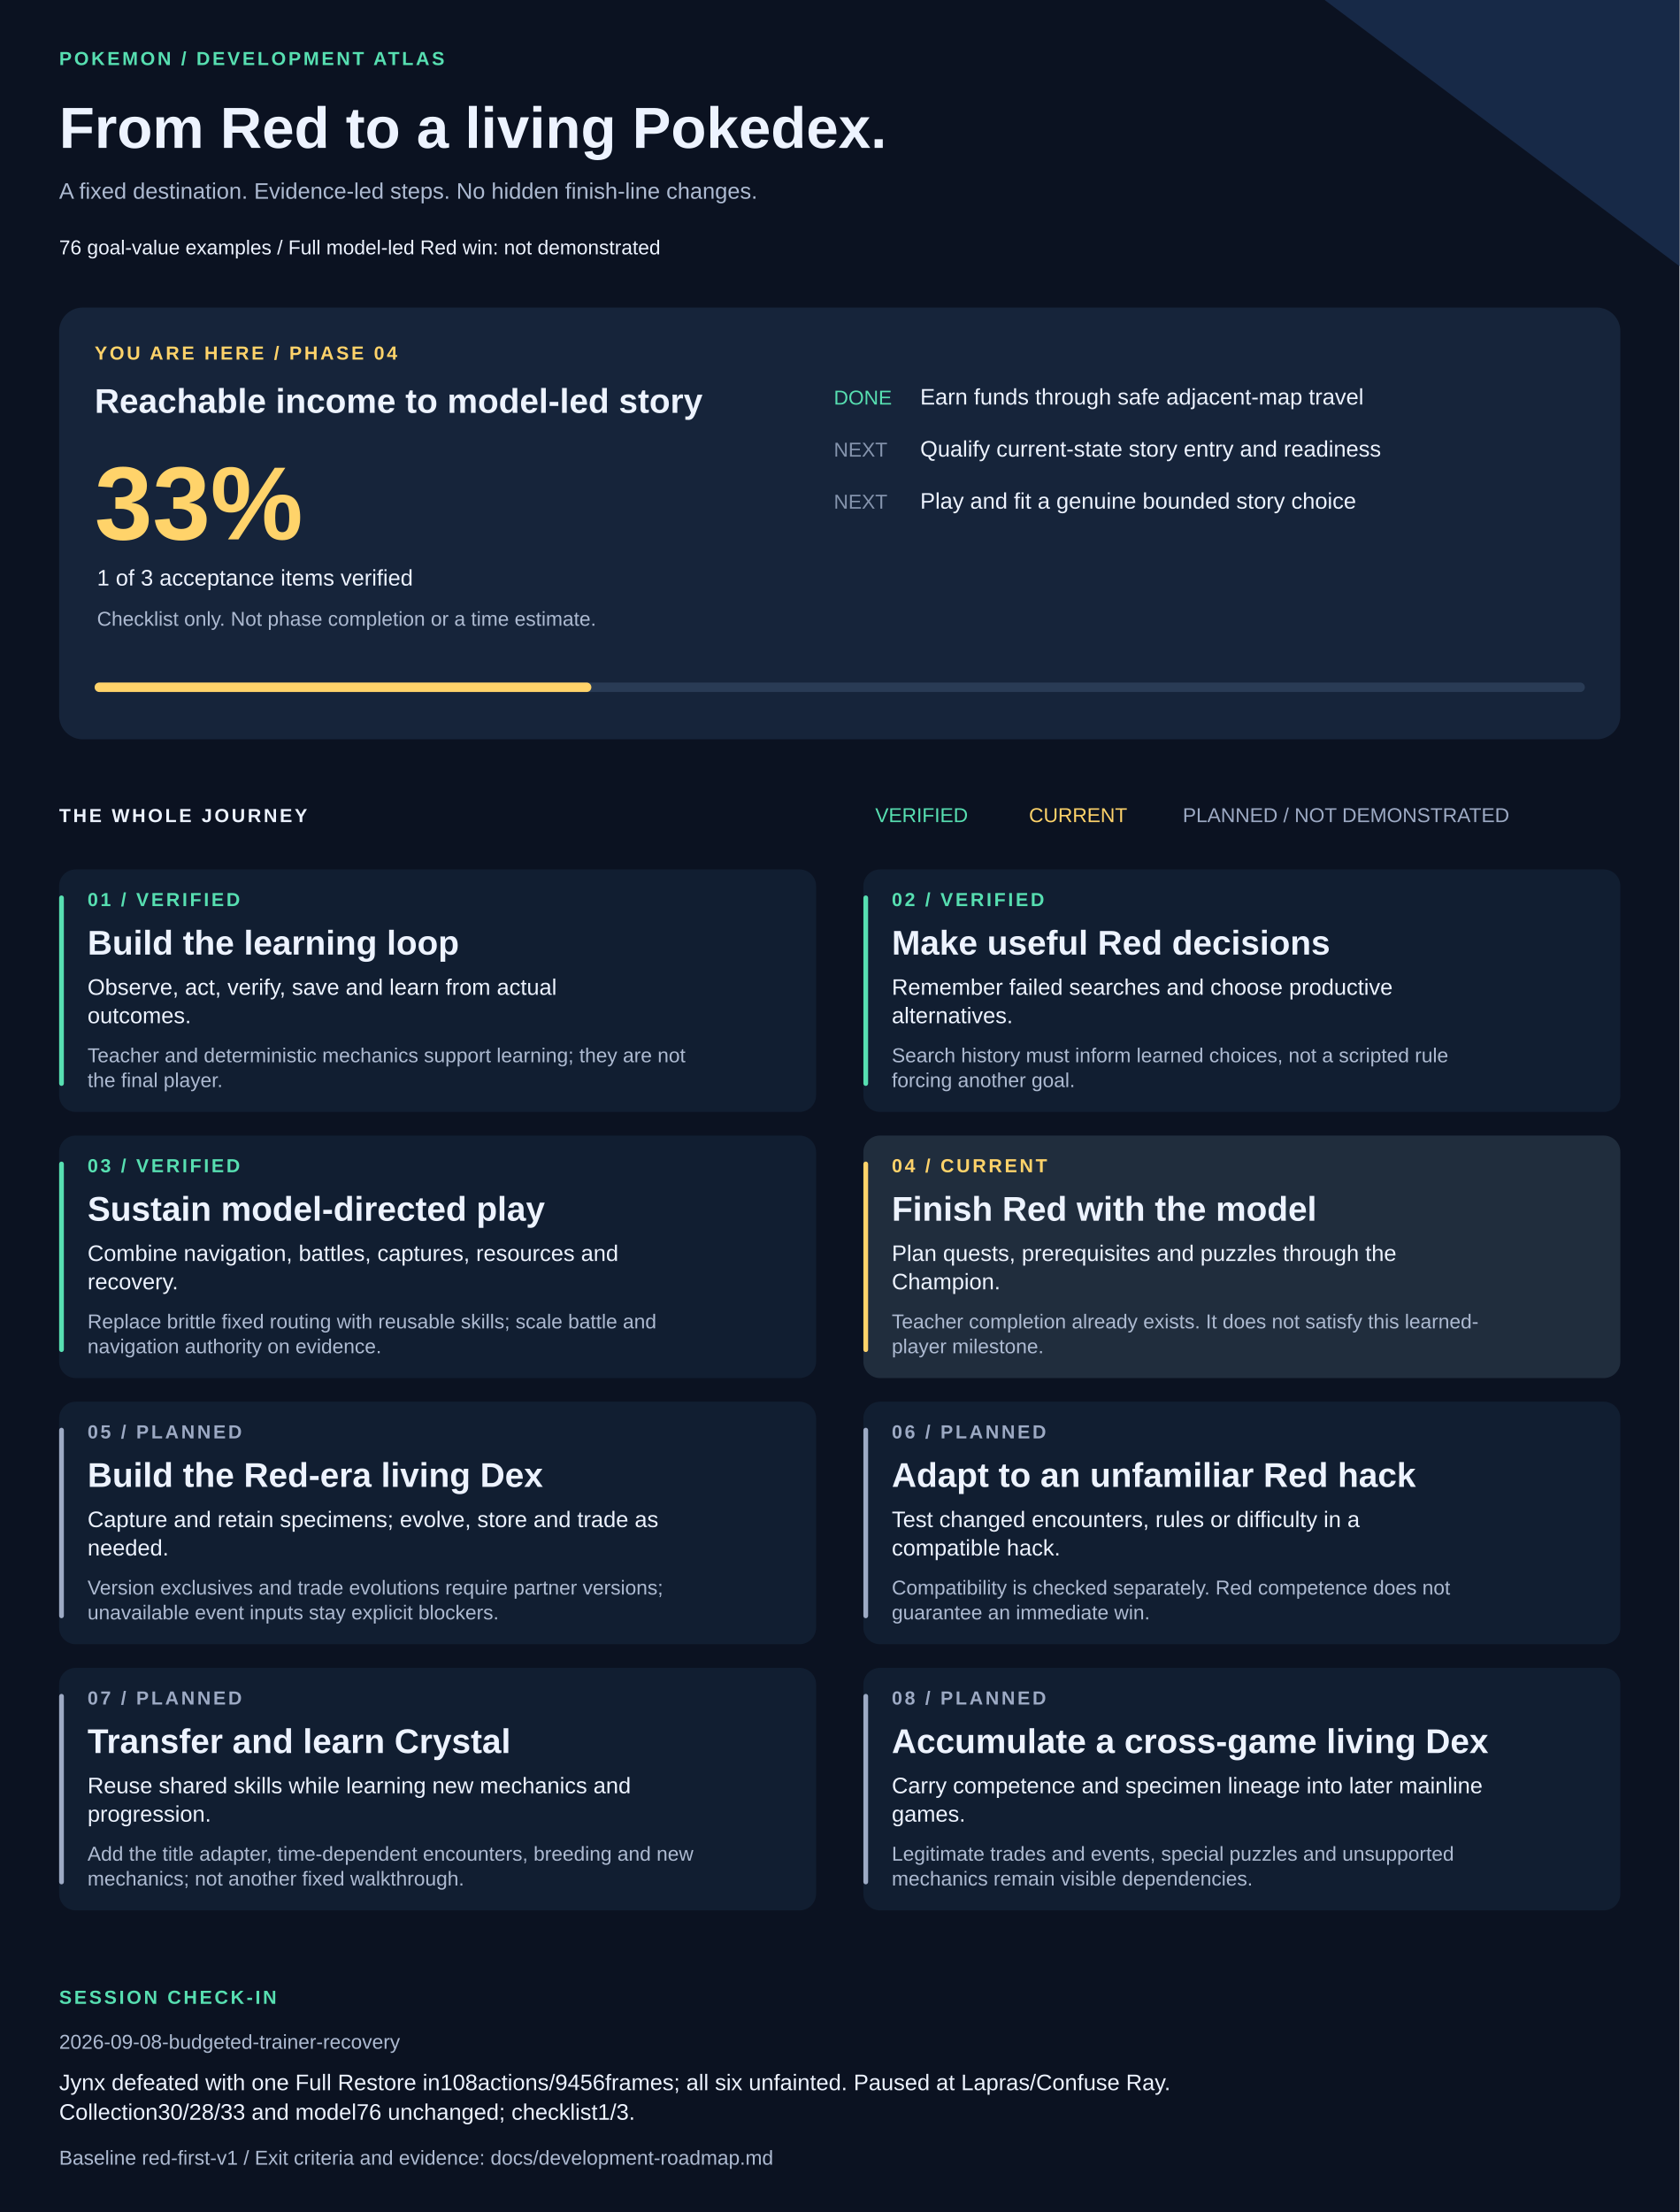
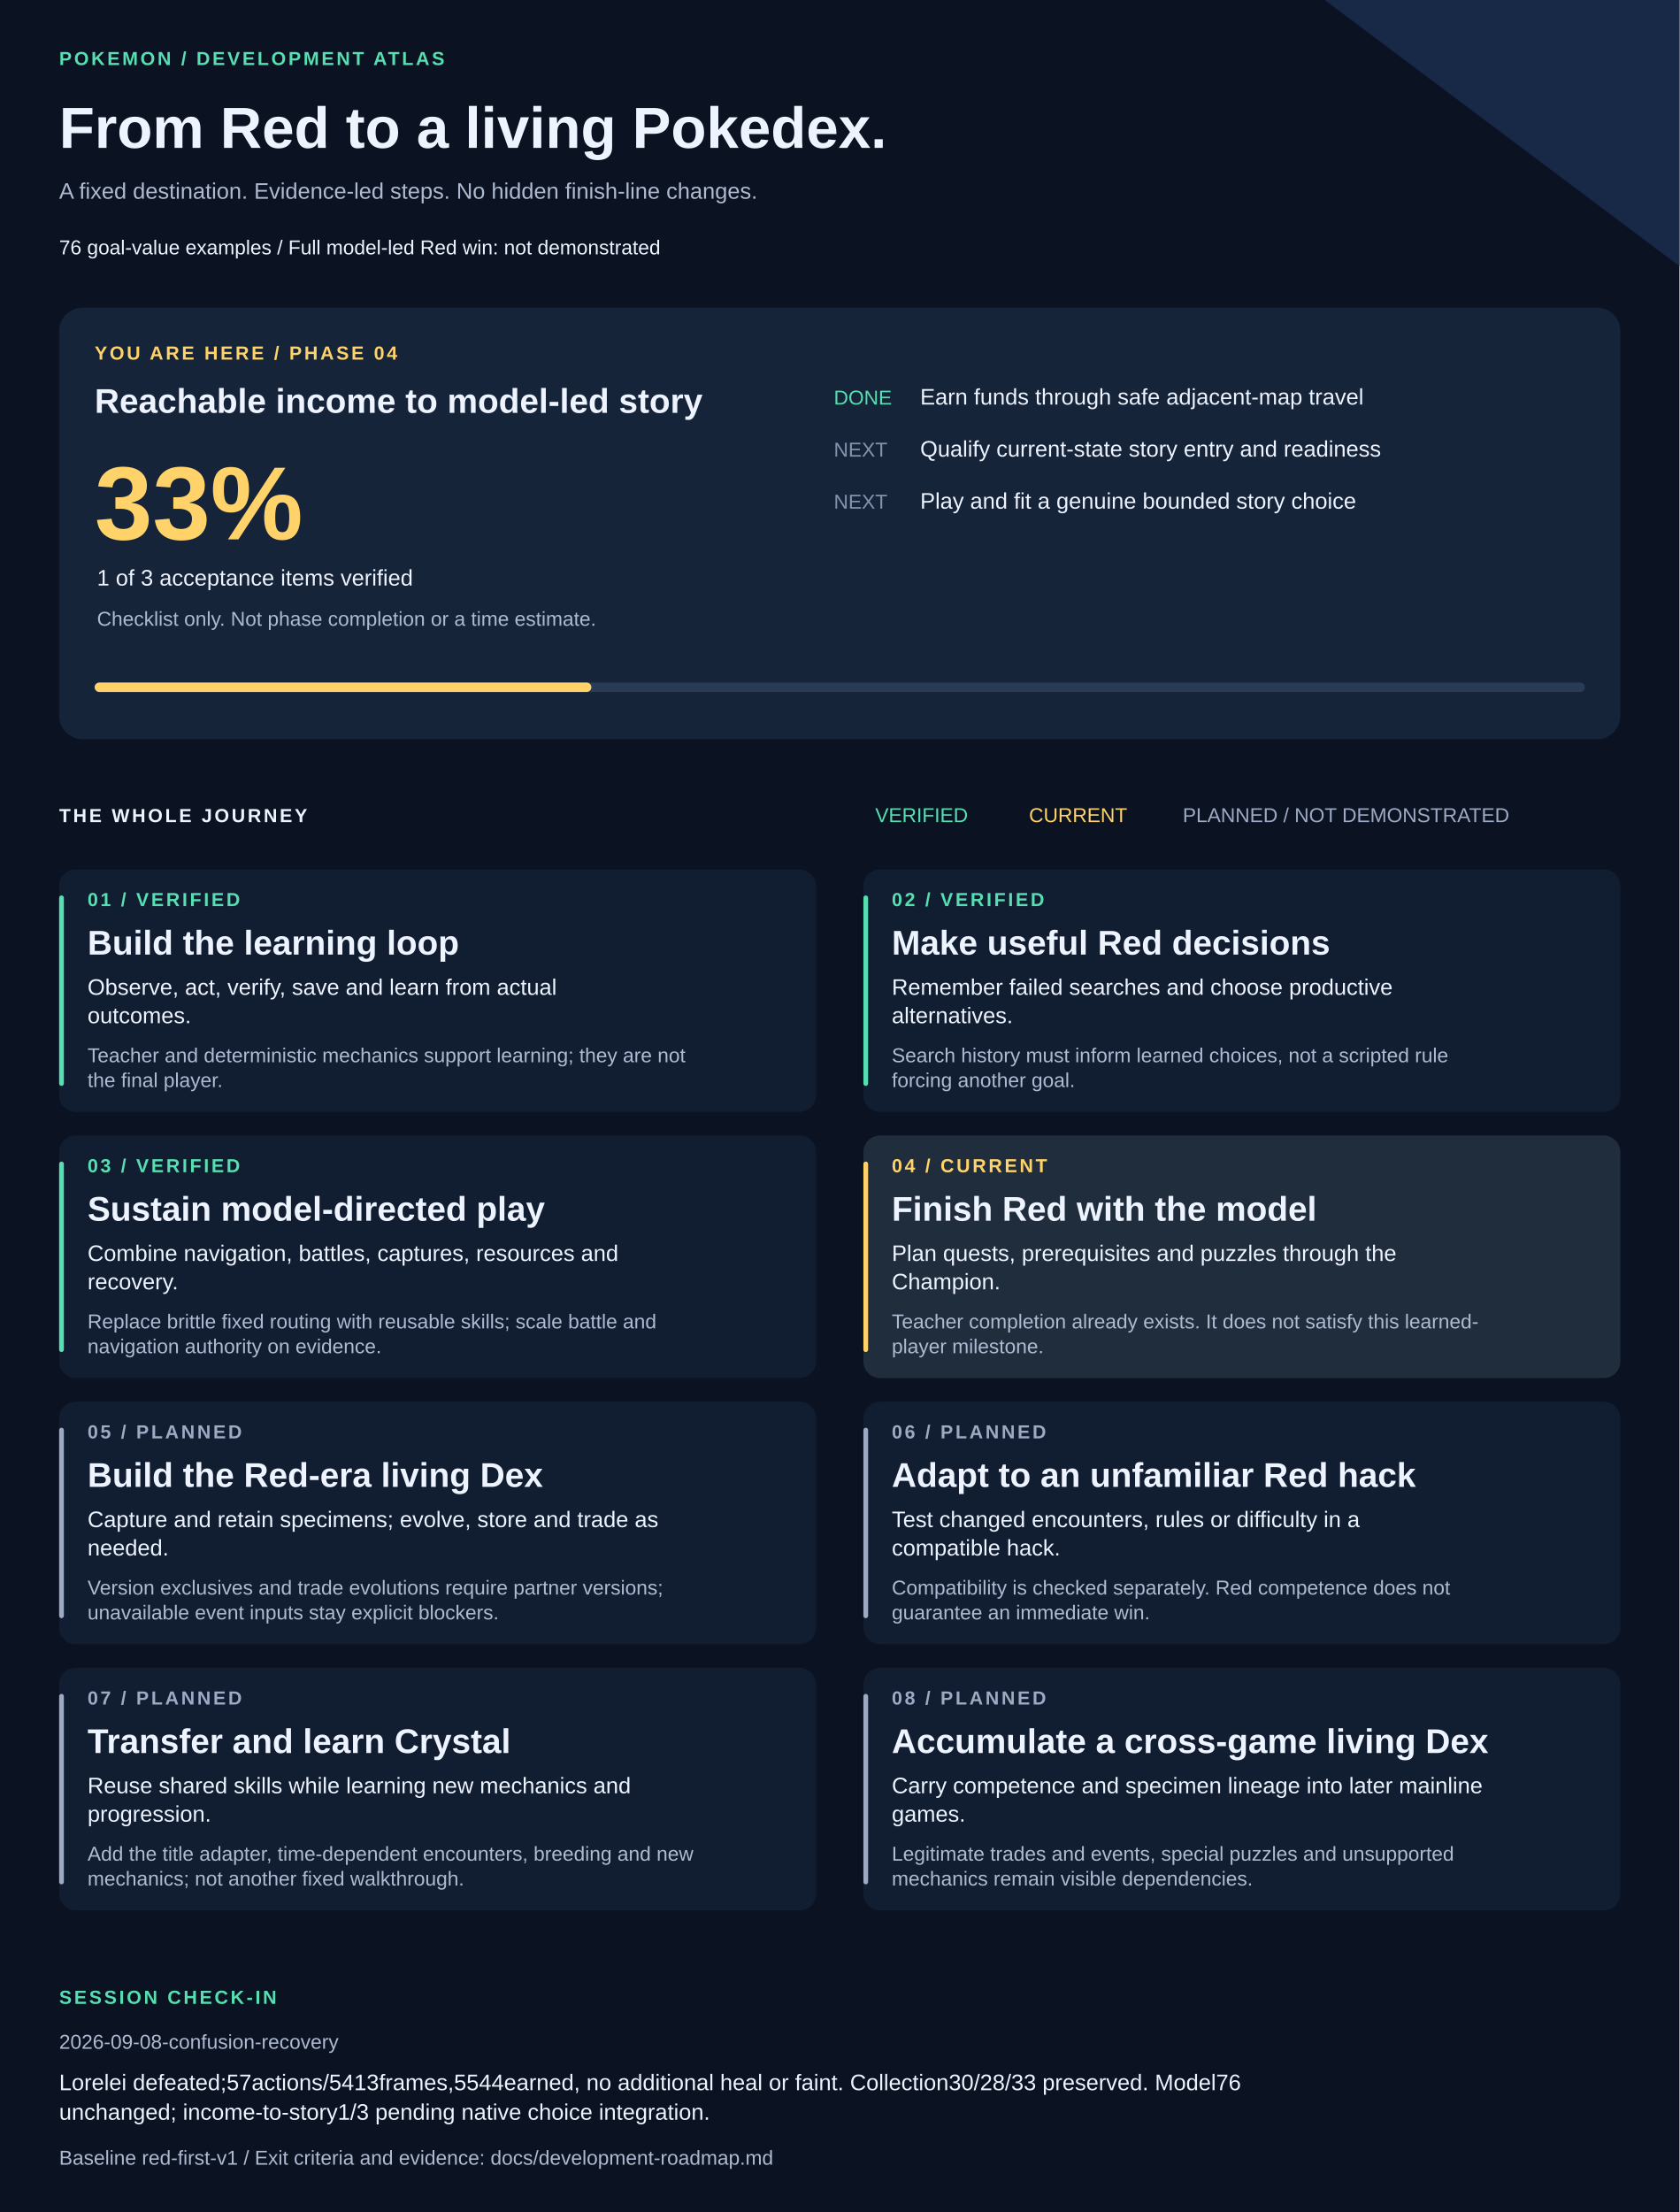
<svg xmlns="http://www.w3.org/2000/svg" width="1420" height="1870" viewBox="0 0 1420 1870" role="img" aria-labelledby="title description">
  <style>text{font-family:Arial,Helvetica,sans-serif;fill:#edf3ff}.muted{fill:#adbad1}.eyebrow{font-size:16px;letter-spacing:2px;font-weight:bold}.heading{font-size:29px;font-weight:bold}.body{font-size:19px}.small{font-size:17px}</style>
  <rect width="1420" height="1870" fill="#0b1221" />
  <path d="M1120 0H1420V225Z" fill="#172947" />
  <text x="50" y="55" class="eyebrow" style="fill:#57dfb1">POKEMON / DEVELOPMENT ATLAS</text>
  <text x="50" y="125" style="font-size:49px;font-weight:bold">From Red to a living Pokedex.</text>
  <text x="50" y="168" class="body muted">A fixed destination. Evidence-led steps. No hidden finish-line changes.</text>
  <text x="50" y="215" class="small">76 goal-value examples  /  Full model-led Red win: not demonstrated</text>
  <rect x="50" y="260" width="1320" height="365" rx="20" fill="#16243a" />
  <text x="80" y="304" class="eyebrow" style="fill:#ffd36a">YOU ARE HERE / PHASE 04</text>
  <text x="80" y="349" class="heading">Reachable income to model-led story</text>
  <text x="80" y="456" style="font-size:88px;font-weight:bold;fill:#ffd36a">33%</text>
  <text x="82" y="495" class="body">1 of 3 acceptance items verified</text>
  <text x="82" y="529" class="small muted">Checklist only. Not phase completion or a time estimate.</text>
  <text x="705" y="342" class="small" style="fill:#57dfb1">DONE</text>
  <text x="778" y="342" class="body">Earn funds through safe adjacent-map travel</text>
  <text x="705" y="386" class="small" style="fill:#8594ad">NEXT</text>
  <text x="778" y="386" class="body">Qualify current-state story entry and readiness</text>
  <text x="705" y="430" class="small" style="fill:#8594ad">NEXT</text>
  <text x="778" y="430" class="body">Play and fit a genuine bounded story choice</text>
  <rect x="80" y="577" width="1260" height="8" rx="4" fill="#293b55" />
  <rect x="80" y="577" width="420" height="8" rx="4" fill="#ffd36a" />
  <text x="50" y="695" class="eyebrow">THE WHOLE JOURNEY</text>
  <text x="740" y="695" class="small" style="fill:#57dfb1">VERIFIED</text>
  <text x="870" y="695" class="small" style="fill:#ffd36a">CURRENT</text>
  <text x="1000" y="695" class="small" style="fill:#9daac4">PLANNED / NOT DEMONSTRATED</text>
  <rect x="50" y="735" width="640" height="205" rx="14" fill="#111e31" />
  <rect x="50" y="757" width="4" height="161" rx="2" fill="#57dfb1" />
  <text x="74" y="766" class="eyebrow" style="fill:#57dfb1">01 / VERIFIED</text>
  <text x="74" y="807" class="heading">Build the learning loop</text>
  <text x="74" y="841" class="body">Observe, act, verify, save and learn from actual</text>
  <text x="74" y="865" class="body">outcomes.</text>
  <text x="74" y="898" class="small muted">Teacher and deterministic mechanics support learning; they are not</text>
  <text x="74" y="919" class="small muted">the final player.</text>
  <rect x="730" y="735" width="640" height="205" rx="14" fill="#111e31" />
  <rect x="730" y="757" width="4" height="161" rx="2" fill="#57dfb1" />
  <text x="754" y="766" class="eyebrow" style="fill:#57dfb1">02 / VERIFIED</text>
  <text x="754" y="807" class="heading">Make useful Red decisions</text>
  <text x="754" y="841" class="body">Remember failed searches and choose productive</text>
  <text x="754" y="865" class="body">alternatives.</text>
  <text x="754" y="898" class="small muted">Search history must inform learned choices, not a scripted rule</text>
  <text x="754" y="919" class="small muted">forcing another goal.</text>
  <rect x="50" y="960" width="640" height="205" rx="14" fill="#111e31" />
  <rect x="50" y="982" width="4" height="161" rx="2" fill="#57dfb1" />
  <text x="74" y="991" class="eyebrow" style="fill:#57dfb1">03 / VERIFIED</text>
  <text x="74" y="1032" class="heading">Sustain model-directed play</text>
  <text x="74" y="1066" class="body">Combine navigation, battles, captures, resources and</text>
  <text x="74" y="1090" class="body">recovery.</text>
  <text x="74" y="1123" class="small muted">Replace brittle fixed routing with reusable skills; scale battle and</text>
  <text x="74" y="1144" class="small muted">navigation authority on evidence.</text>
  <rect x="730" y="960" width="640" height="205" rx="14" fill="#202d3d" />
  <rect x="730" y="982" width="4" height="161" rx="2" fill="#ffd36a" />
  <text x="754" y="991" class="eyebrow" style="fill:#ffd36a">04 / CURRENT</text>
  <text x="754" y="1032" class="heading">Finish Red with the model</text>
  <text x="754" y="1066" class="body">Plan quests, prerequisites and puzzles through the</text>
  <text x="754" y="1090" class="body">Champion.</text>
  <text x="754" y="1123" class="small muted">Teacher completion already exists. It does not satisfy this learned-</text>
  <text x="754" y="1144" class="small muted">player milestone.</text>
  <rect x="50" y="1185" width="640" height="205" rx="14" fill="#111e31" />
  <rect x="50" y="1207" width="4" height="161" rx="2" fill="#9daac4" />
  <text x="74" y="1216" class="eyebrow" style="fill:#9daac4">05 / PLANNED</text>
  <text x="74" y="1257" class="heading">Build the Red-era living Dex</text>
  <text x="74" y="1291" class="body">Capture and retain specimens; evolve, store and trade as</text>
  <text x="74" y="1315" class="body">needed.</text>
  <text x="74" y="1348" class="small muted">Version exclusives and trade evolutions require partner versions;</text>
  <text x="74" y="1369" class="small muted">unavailable event inputs stay explicit blockers.</text>
  <rect x="730" y="1185" width="640" height="205" rx="14" fill="#111e31" />
  <rect x="730" y="1207" width="4" height="161" rx="2" fill="#9daac4" />
  <text x="754" y="1216" class="eyebrow" style="fill:#9daac4">06 / PLANNED</text>
  <text x="754" y="1257" class="heading">Adapt to an unfamiliar Red hack</text>
  <text x="754" y="1291" class="body">Test changed encounters, rules or difficulty in a</text>
  <text x="754" y="1315" class="body">compatible hack.</text>
  <text x="754" y="1348" class="small muted">Compatibility is checked separately. Red competence does not</text>
  <text x="754" y="1369" class="small muted">guarantee an immediate win.</text>
  <rect x="50" y="1410" width="640" height="205" rx="14" fill="#111e31" />
  <rect x="50" y="1432" width="4" height="161" rx="2" fill="#9daac4" />
  <text x="74" y="1441" class="eyebrow" style="fill:#9daac4">07 / PLANNED</text>
  <text x="74" y="1482" class="heading">Transfer and learn Crystal</text>
  <text x="74" y="1516" class="body">Reuse shared skills while learning new mechanics and</text>
  <text x="74" y="1540" class="body">progression.</text>
  <text x="74" y="1573" class="small muted">Add the title adapter, time-dependent encounters, breeding and new</text>
  <text x="74" y="1594" class="small muted">mechanics; not another fixed walkthrough.</text>
  <rect x="730" y="1410" width="640" height="205" rx="14" fill="#111e31" />
  <rect x="730" y="1432" width="4" height="161" rx="2" fill="#9daac4" />
  <text x="754" y="1441" class="eyebrow" style="fill:#9daac4">08 / PLANNED</text>
  <text x="754" y="1482" class="heading">Accumulate a cross-game living Dex</text>
  <text x="754" y="1516" class="body">Carry competence and specimen lineage into later mainline</text>
  <text x="754" y="1540" class="body">games.</text>
  <text x="754" y="1573" class="small muted">Legitimate trades and events, special puzzles and unsupported</text>
  <text x="754" y="1594" class="small muted">mechanics remain visible dependencies.</text>
  <text x="50" y="1694" class="eyebrow" style="fill:#57dfb1">SESSION CHECK-IN</text>
-   <text x="50" y="1732" class="small muted">2026-09-08-budgeted-trainer-recovery</text>
-   <text x="50" y="1767" class="body">Jynx defeated with one Full Restore in108actions/9456frames; all six unfainted. Paused at Lapras/Confuse Ray.</text>
-   <text x="50" y="1792" class="body">Collection30/28/33 and model76 unchanged; checklist1/3.</text>
+   <text x="50" y="1732" class="small muted">2026-09-08-confusion-recovery</text>
+   <text x="50" y="1767" class="body">Lorelei defeated;57actions/5413frames,5544earned, no additional heal or faint. Collection30/28/33 preserved. Model76</text>
+   <text x="50" y="1792" class="body">unchanged; income-to-story1/3 pending native choice integration.</text>
  <text x="50" y="1830" class="small muted">Baseline red-first-v1 / Exit criteria and evidence: docs/development-roadmap.md</text>
</svg>
